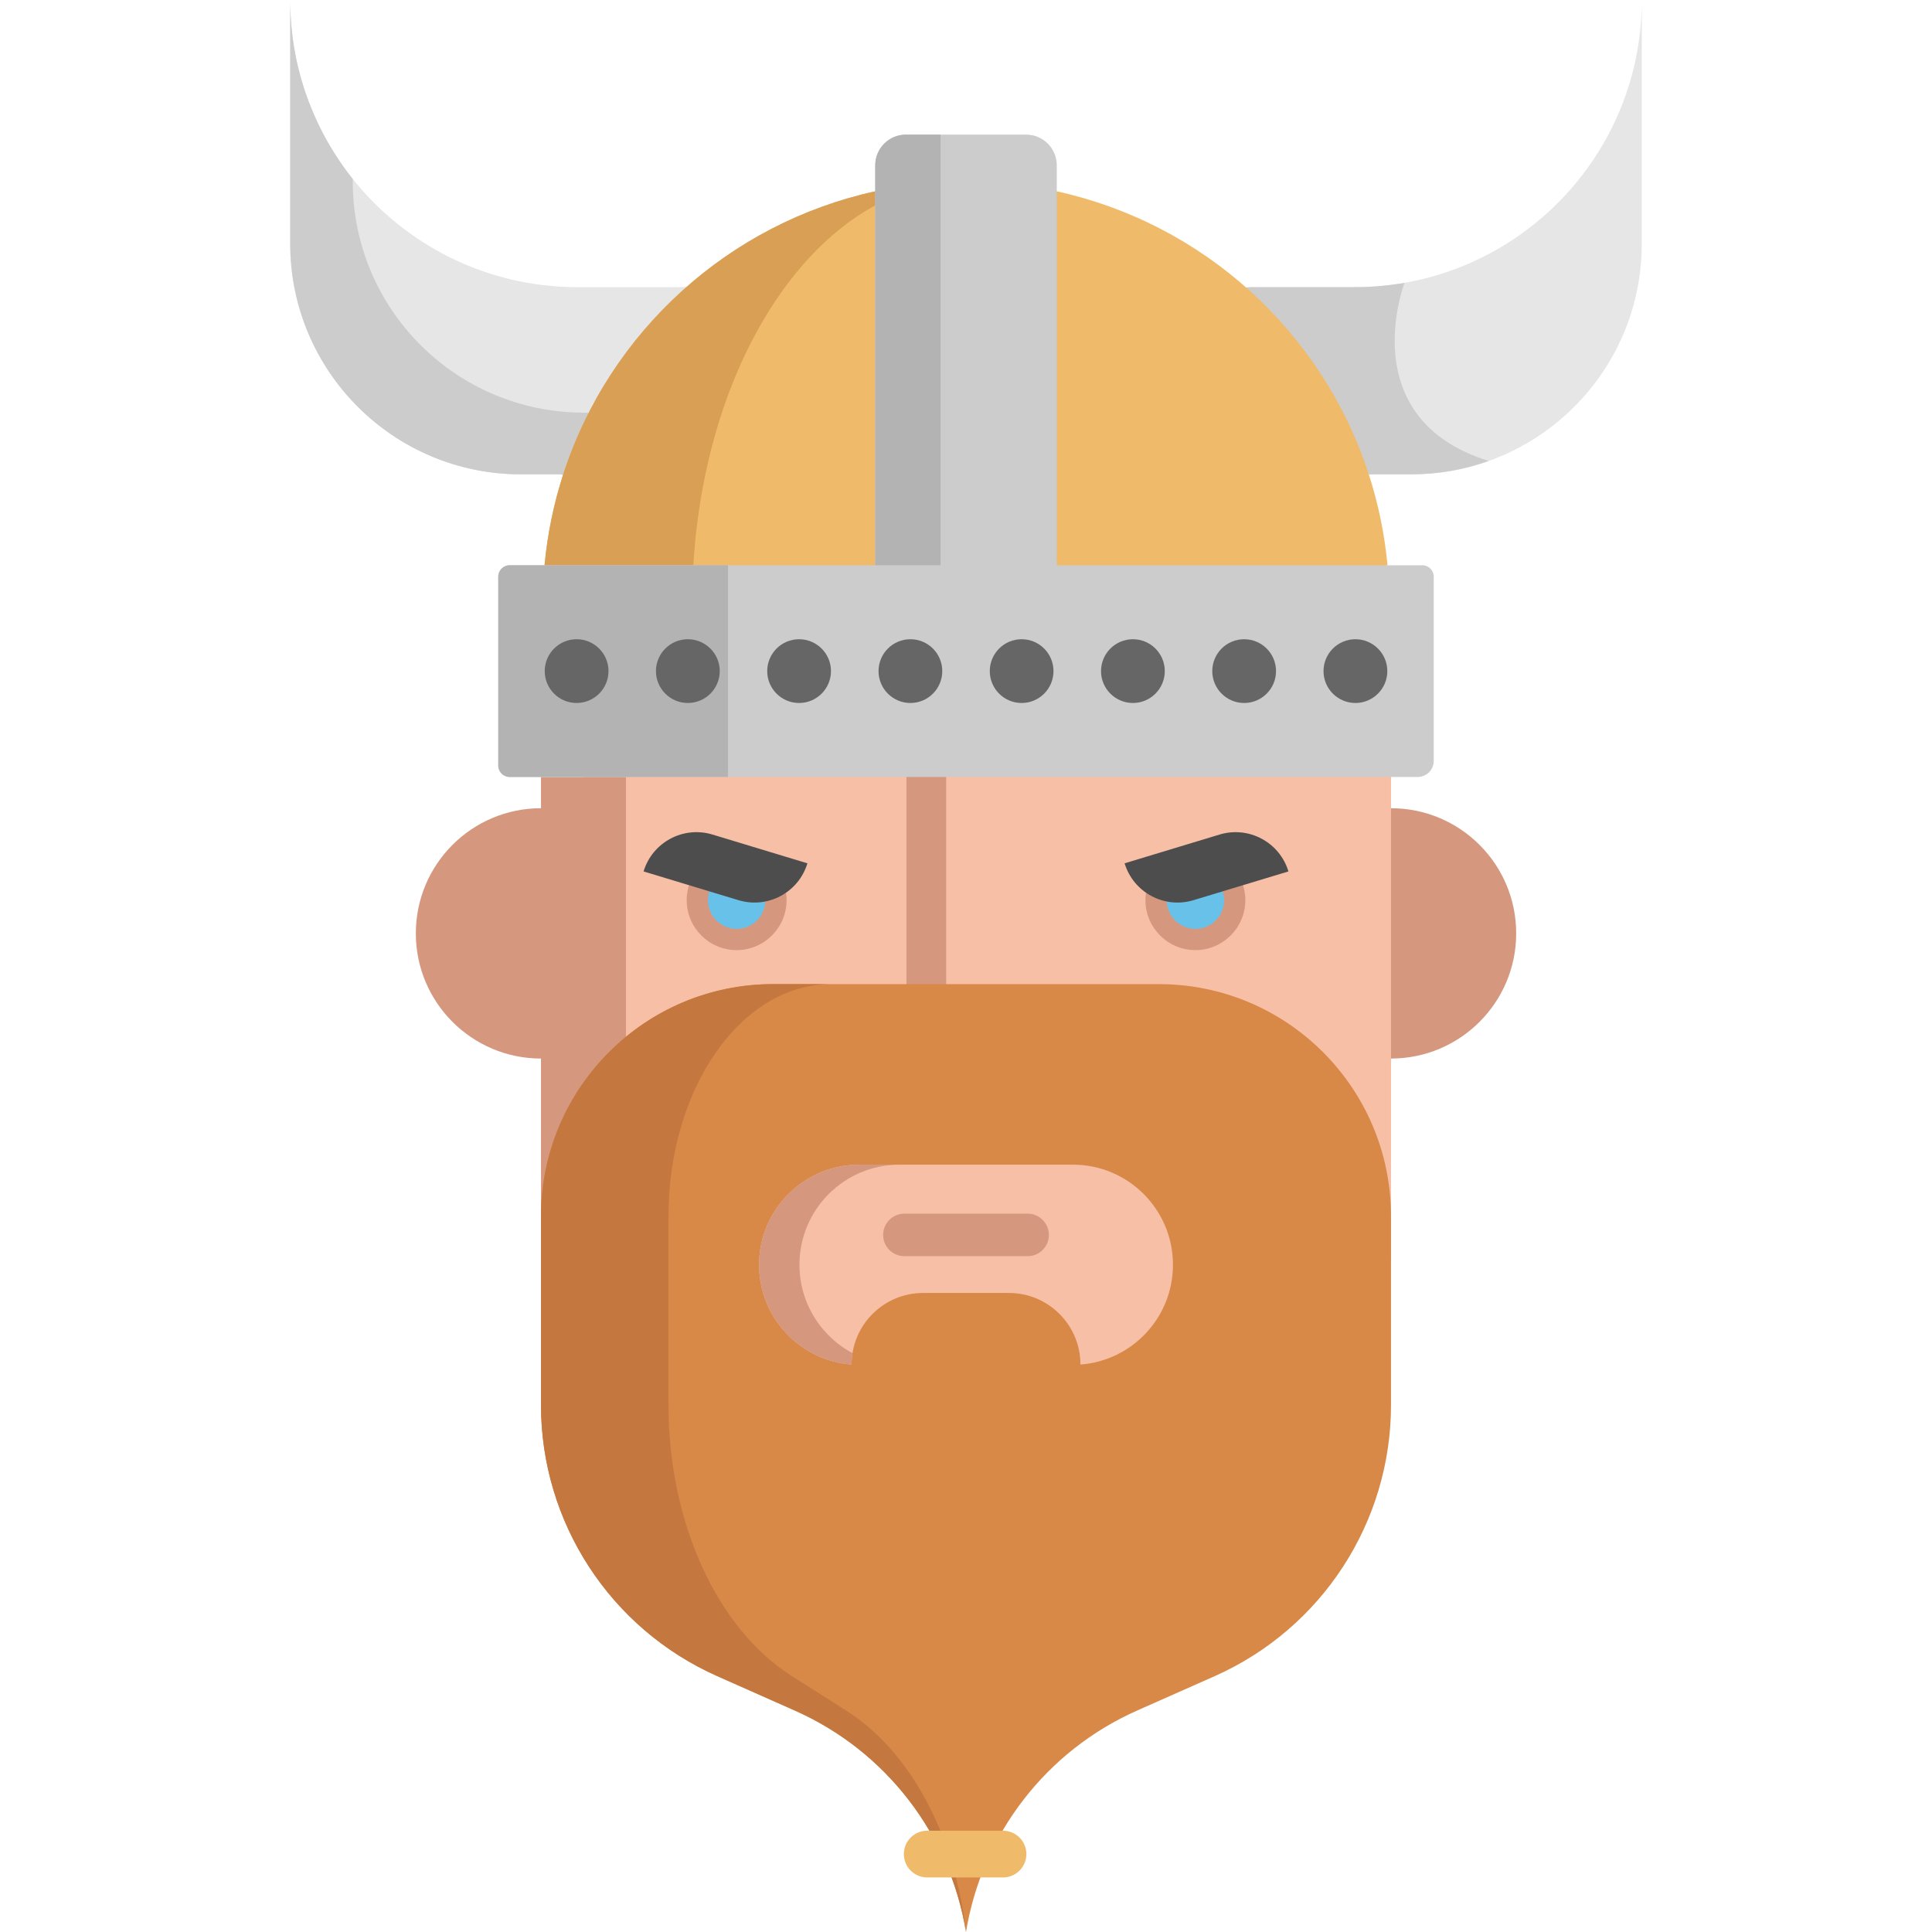
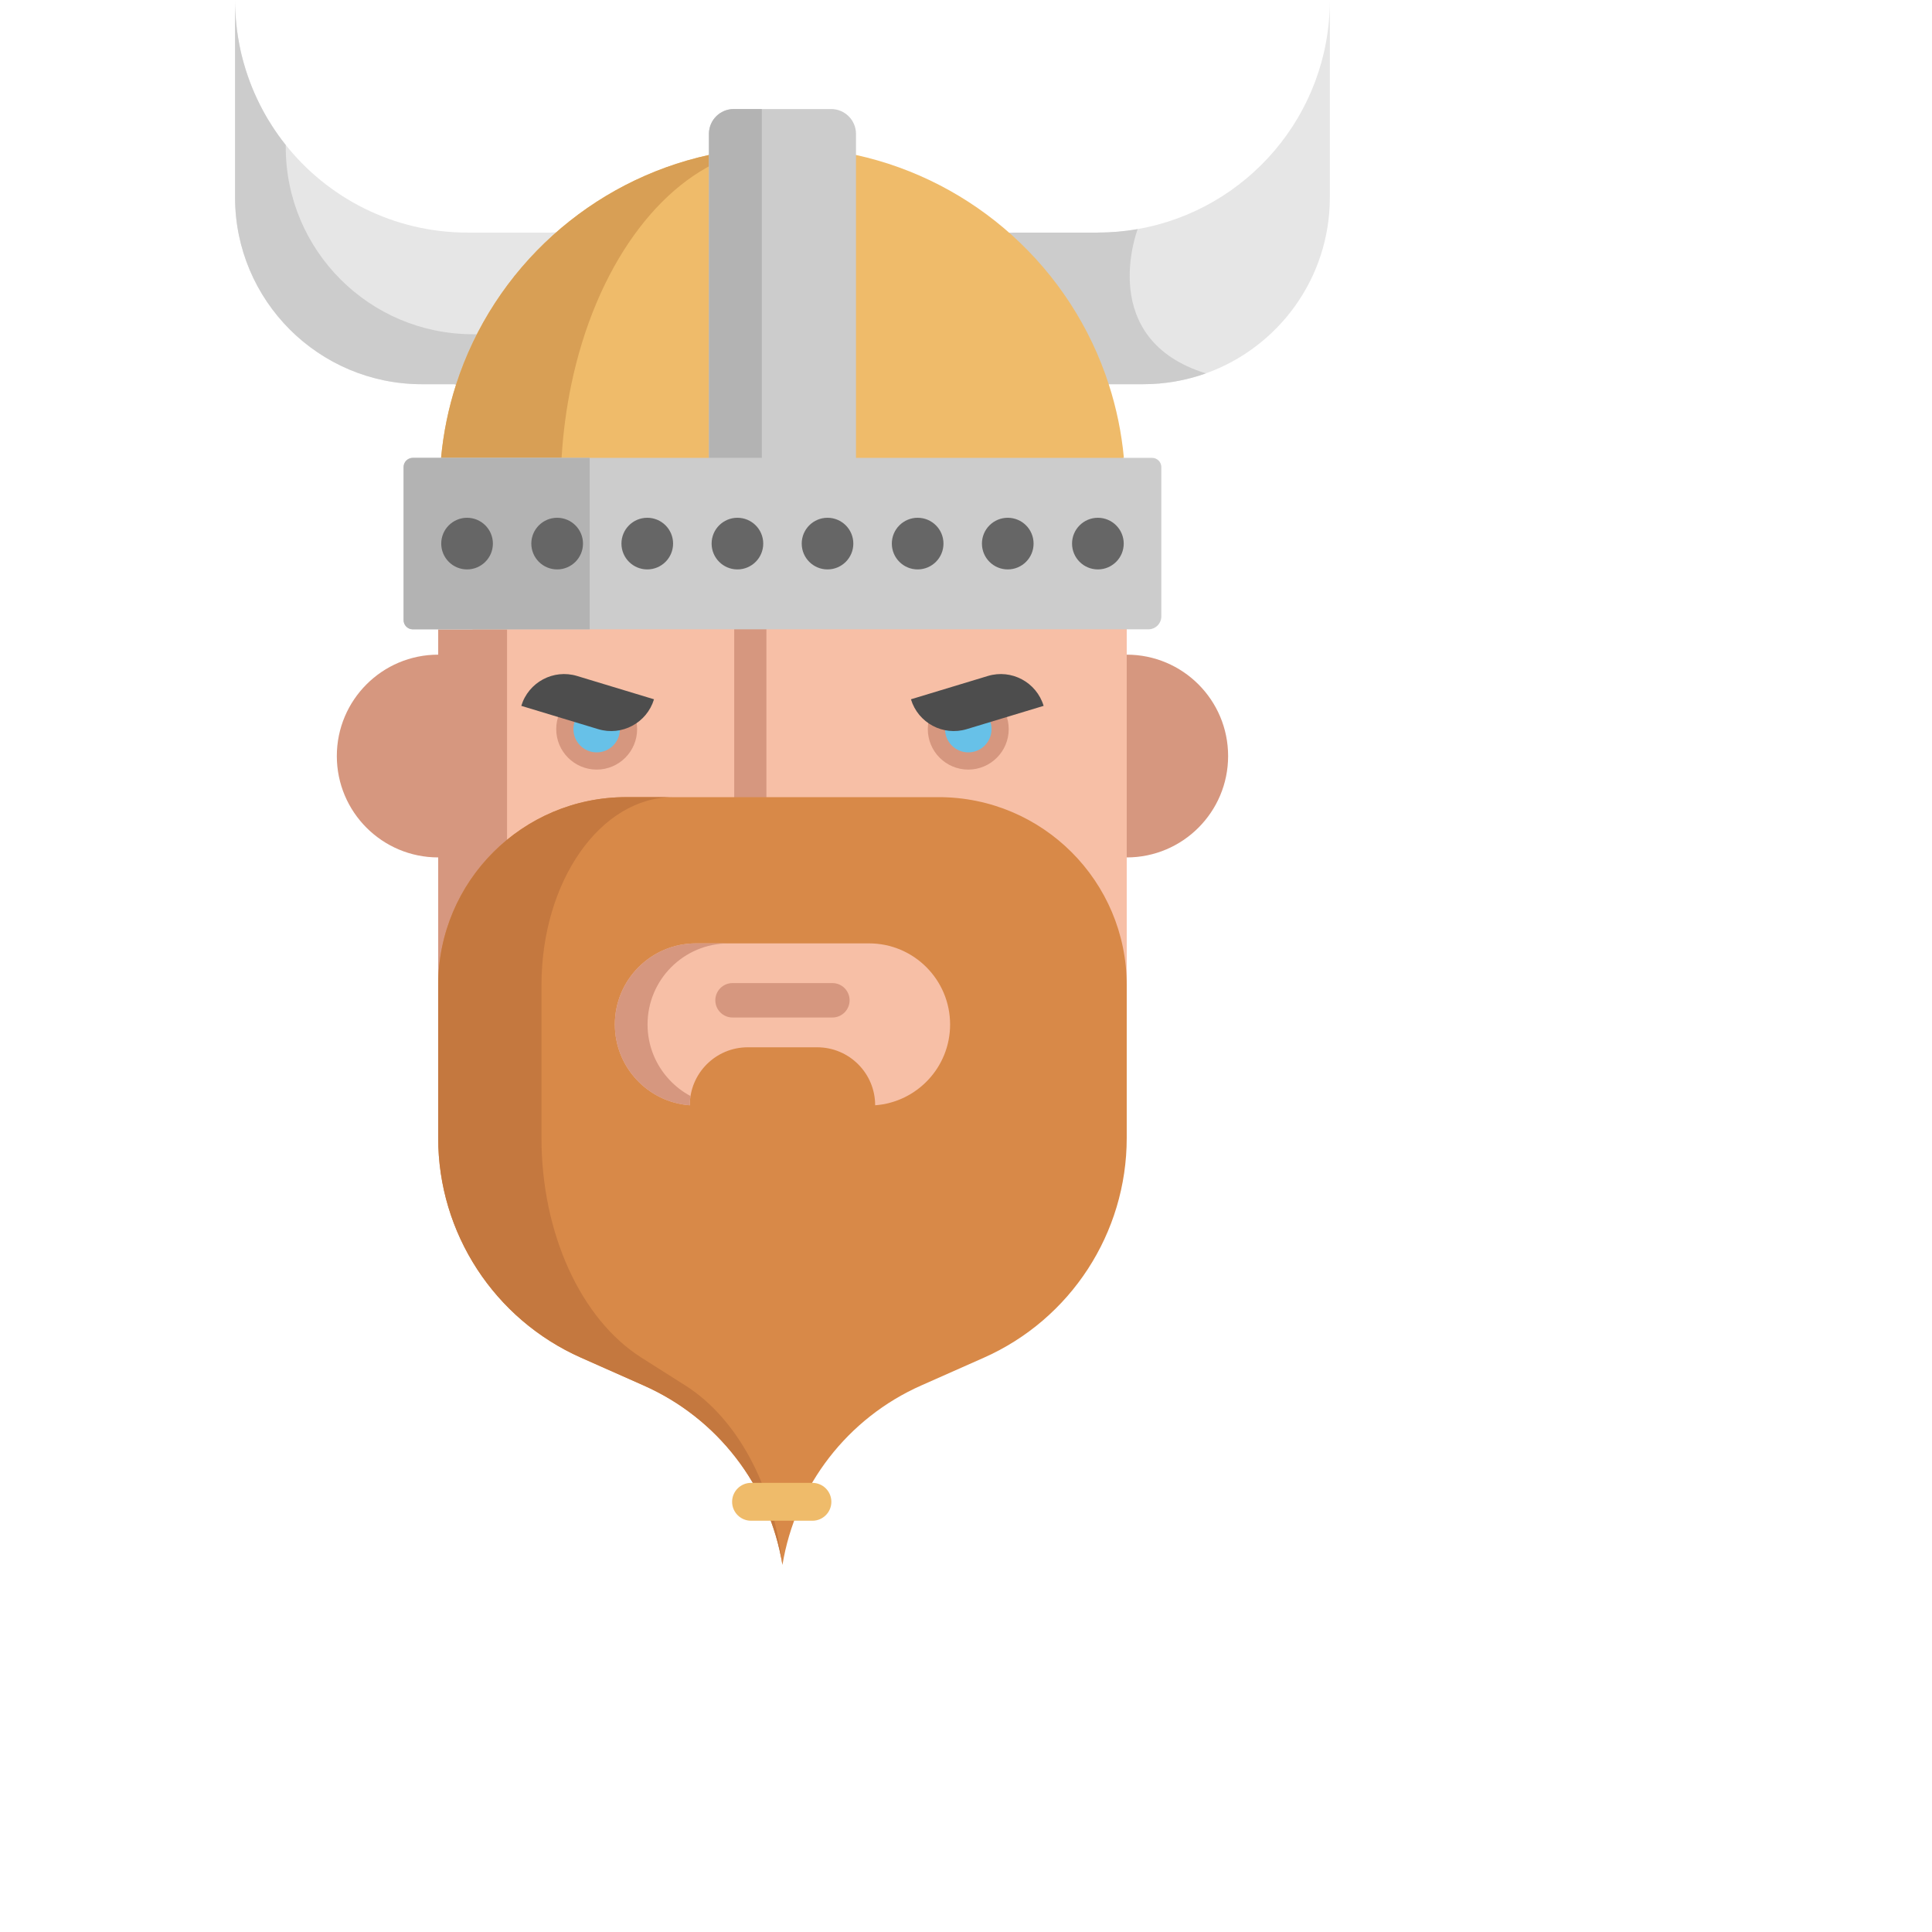
- <svg xmlns="http://www.w3.org/2000/svg" width="81" height="81" viewBox="0 0 81 81" fill="none">
+ <svg xmlns="http://www.w3.org/2000/svg" width="100" height="100" viewBox="0 0 100 100" fill="none">
  <path d="M30.7 11.917C29.092 13.364 28.188 18.406 27.195 20.352C26.769 21.188 26.053 20.379 23.604 19.914L23.518 19.887H21.84C16.497 19.887 12.167 15.557 12.167 10.216V0C12.167 0.089 12.168 0.176 12.17 0.265C12.17 0.312 12.172 0.356 12.174 0.401C12.176 0.474 12.179 0.547 12.183 0.62C12.188 0.714 12.194 0.811 12.201 0.905C12.206 0.971 12.211 1.035 12.217 1.099C12.222 1.169 12.229 1.238 12.238 1.308C12.238 1.313 12.238 1.317 12.24 1.32C12.247 1.404 12.258 1.486 12.268 1.57C12.302 1.83 12.345 2.088 12.395 2.341C12.407 2.409 12.421 2.475 12.436 2.543C12.48 2.748 12.528 2.951 12.584 3.15C12.598 3.207 12.614 3.266 12.632 3.323C12.867 4.141 13.186 4.924 13.578 5.661C13.614 5.729 13.651 5.797 13.688 5.863C13.735 5.945 13.781 6.027 13.827 6.107C13.865 6.169 13.9 6.23 13.94 6.29C14.134 6.609 14.344 6.919 14.567 7.217C14.622 7.29 14.678 7.361 14.735 7.434C16.939 10.238 20.362 12.039 24.208 12.039H28.504L30.7 11.917Z" fill="#E6E6E6" />
  <path d="M24.684 17.3C27.373 17.3 28.027 19.342 23.604 19.914L23.518 19.887H21.84C16.497 19.887 12.167 15.557 12.167 10.216V0C12.167 0.089 12.168 0.176 12.17 0.265C12.17 0.31 12.172 0.356 12.174 0.401C12.176 0.474 12.179 0.547 12.183 0.62C12.188 0.716 12.194 0.811 12.201 0.905C12.206 0.971 12.211 1.035 12.217 1.099C12.222 1.169 12.229 1.238 12.238 1.308C12.238 1.313 12.238 1.317 12.24 1.32C12.247 1.404 12.258 1.486 12.268 1.57C12.302 1.83 12.345 2.088 12.395 2.341C12.407 2.409 12.421 2.475 12.436 2.543C12.48 2.748 12.528 2.951 12.584 3.15C12.6 3.207 12.616 3.266 12.632 3.323C12.867 4.141 13.186 4.924 13.578 5.661C13.614 5.729 13.651 5.797 13.688 5.863C13.735 5.945 13.781 6.027 13.827 6.107C13.865 6.169 13.902 6.23 13.94 6.29C14.134 6.609 14.344 6.919 14.567 7.217C14.622 7.29 14.678 7.363 14.735 7.434C14.752 7.458 14.77 7.483 14.79 7.506V7.611C14.79 12.962 19.127 17.3 24.48 17.3H24.684Z" fill="#CCCCCC" />
  <path d="M68.833 0V10.216C68.833 14.417 66.157 17.991 62.414 19.326C61.399 19.689 60.303 19.887 59.162 19.887H57.482L54.967 19.912L54.698 19.914C54.65 19.766 54.6 19.62 54.545 19.474C53.49 16.642 51.181 14.139 48.996 12.171L52.496 12.039H56.794C57.508 12.039 58.207 11.977 58.886 11.859C58.886 11.857 58.886 11.857 58.886 11.857C64.539 10.869 68.833 5.936 68.833 0Z" fill="#E6E6E6" />
  <path d="M62.414 19.326C61.399 19.69 60.303 19.887 59.162 19.887H57.482L54.967 19.912L54.545 19.474C53.49 16.642 51.181 14.139 48.996 12.171L52.496 12.039H56.794C57.508 12.039 58.207 11.977 58.886 11.859C58.838 11.984 56.757 17.564 62.414 19.326Z" fill="#CCCCCC" />
  <path d="M58.319 33.885C61.218 33.885 63.567 36.234 63.567 39.132C63.567 42.03 61.217 44.38 58.319 44.38H22.681C19.783 44.38 17.434 42.03 17.434 39.132C17.434 36.234 19.783 33.885 22.681 33.885" fill="#D6977F" />
  <path d="M58.319 52.755V31.519H24.463V52.755" fill="#F7BFA6" />
  <path d="M26.245 52.754V32.574H22.681V52.754" fill="#D6977F" />
  <path d="M57.396 19.914C56.427 16.901 54.673 14.24 52.376 12.171C50.131 10.149 47.365 8.691 44.306 8.021H36.695C33.633 8.691 30.869 10.149 28.624 12.171C26.327 14.24 24.573 16.901 23.604 19.914C23.215 21.124 22.952 22.391 22.83 23.699L34.798 26.648L50.956 25.698L58.172 23.699C58.05 22.391 57.786 21.124 57.396 19.914Z" fill="#EFBB6A" />
  <path d="M39.669 30.391H38.003V43.442H39.669V30.391Z" fill="#D6977F" />
  <path d="M36.694 8.021H38.038C36.056 8.691 34.269 10.149 32.817 12.171C31.329 14.24 30.195 16.901 29.568 19.914C29.317 21.124 29.146 22.391 29.067 23.699H22.83C22.951 22.391 23.215 21.124 23.604 19.914C24.573 16.901 26.327 14.24 28.624 12.171C30.869 10.149 33.633 8.691 36.694 8.021Z" fill="#D89F55" />
  <path d="M59.634 23.699H58.171H44.306V8.021V6.93C44.306 6.219 43.73 5.644 43.02 5.644H37.98C37.27 5.644 36.695 6.219 36.695 6.929V8.021V23.699H22.831H21.366C21.103 23.699 20.89 23.913 20.89 24.176V32.097C20.89 32.36 21.103 32.574 21.366 32.574H59.44C59.81 32.574 60.11 32.273 60.11 31.904V24.176C60.11 23.913 59.897 23.699 59.634 23.699Z" fill="#CCCCCC" />
  <path d="M36.694 8.021V6.93C36.694 6.219 37.27 5.644 37.98 5.644H39.432V8.021V23.699H36.694V8.021V8.021Z" fill="#B3B3B3" />
  <path d="M30.046 23.699H30.522V32.574H21.366C21.103 32.574 20.89 32.36 20.89 32.097V24.176C20.89 23.913 21.103 23.699 21.366 23.699H24.771H26.64H30.046V23.699Z" fill="#B3B3B3" />
  <path d="M48.584 41.26H32.417C27.04 41.26 22.681 45.619 22.681 50.995V58.904C22.681 63.823 25.58 68.28 30.077 70.275L33.325 71.715C37.129 73.403 39.827 76.893 40.5 80.999C41.174 76.893 43.871 73.403 47.675 71.715L50.923 70.275C55.42 68.28 58.319 63.823 58.319 58.904V50.995C58.319 45.619 53.961 41.26 48.584 41.26Z" fill="#D88948" />
  <path d="M50.117 39.834C48.962 39.834 48.023 38.895 48.023 37.74C48.023 36.586 48.962 35.647 50.117 35.647C51.272 35.647 52.211 36.586 52.211 37.74C52.211 38.895 51.271 39.834 50.117 39.834Z" fill="#D6977F" />
  <path d="M50.118 38.943C50.782 38.943 51.321 38.404 51.321 37.74C51.321 37.075 50.782 36.537 50.118 36.537C49.453 36.537 48.915 37.075 48.915 37.74C48.915 38.404 49.453 38.943 50.118 38.943Z" fill="#67C1E8" />
  <path d="M30.884 39.834C29.729 39.834 28.79 38.895 28.79 37.74C28.79 36.586 29.729 35.647 30.884 35.647C32.038 35.647 32.977 36.586 32.977 37.74C32.978 38.895 32.038 39.834 30.884 39.834Z" fill="#D6977F" />
  <path d="M30.884 38.943C31.549 38.943 32.087 38.404 32.087 37.74C32.087 37.075 31.549 36.537 30.884 36.537C30.22 36.537 29.681 37.075 29.681 37.74C29.681 38.404 30.22 38.943 30.884 38.943Z" fill="#67C1E8" />
  <path d="M44.98 48.829H36.021C33.703 48.829 31.824 50.708 31.824 53.026C31.824 55.236 33.534 57.046 35.703 57.209C35.703 55.552 37.046 54.208 38.703 54.208H42.298C43.955 54.208 45.298 55.552 45.298 57.209C47.467 57.046 49.177 55.236 49.177 53.026C49.176 50.708 47.297 48.829 44.98 48.829Z" fill="#F7BFA6" />
  <path d="M33.517 53.026C33.517 54.131 33.945 55.136 34.643 55.884C34.957 56.223 35.328 56.51 35.739 56.729C35.714 56.886 35.702 57.044 35.702 57.208C34.616 57.128 33.647 56.635 32.95 55.884C32.252 55.136 31.824 54.131 31.824 53.026C31.824 50.707 33.702 48.829 36.021 48.829H37.714C35.395 48.829 33.517 50.707 33.517 53.026Z" fill="#D6977F" />
  <path d="M30.962 37.74L26.982 36.535C27.353 35.31 28.647 34.618 29.871 34.989L33.851 36.195C33.48 37.419 32.187 38.111 30.962 37.74Z" fill="#4D4D4D" />
  <path d="M47.15 36.195L51.13 34.989C52.354 34.618 53.648 35.31 54.018 36.535L50.038 37.74C48.814 38.111 47.52 37.419 47.15 36.195Z" fill="#4D4D4D" />
  <path d="M52.161 29.473C52.9 29.473 53.498 28.874 53.498 28.136C53.498 27.398 52.9 26.8 52.161 26.8C51.423 26.8 50.825 27.398 50.825 28.136C50.825 28.874 51.423 29.473 52.161 29.473Z" fill="#666666" />
  <path d="M47.498 29.473C48.236 29.473 48.834 28.874 48.834 28.136C48.834 27.398 48.236 26.8 47.498 26.8C46.76 26.8 46.161 27.398 46.161 28.136C46.161 28.874 46.76 29.473 47.498 29.473Z" fill="#666666" />
  <path d="M56.826 29.473C57.563 29.473 58.164 28.874 58.164 28.136C58.164 27.399 57.563 26.8 56.826 26.8C56.088 26.8 55.489 27.399 55.489 28.136C55.489 28.874 56.088 29.473 56.826 29.473Z" fill="#666666" />
  <path d="M42.832 29.473C43.571 29.473 44.168 28.874 44.168 28.136C44.168 27.399 43.571 26.8 42.832 26.8C42.094 26.8 41.497 27.399 41.497 28.136C41.497 28.874 42.094 29.473 42.832 29.473Z" fill="#666666" />
  <path d="M24.174 26.8C23.436 26.8 22.838 27.399 22.838 28.136C22.838 28.874 23.436 29.473 24.174 29.473C24.912 29.473 25.512 28.874 25.512 28.136C25.512 27.399 24.912 26.8 24.174 26.8Z" fill="#666666" />
  <path d="M38.169 29.473C38.907 29.473 39.505 28.874 39.505 28.136C39.505 27.398 38.907 26.8 38.169 26.8C37.431 26.8 36.833 27.398 36.833 28.136C36.833 28.874 37.431 29.473 38.169 29.473Z" fill="#666666" />
  <path d="M33.502 29.473C34.24 29.473 34.839 28.874 34.839 28.136C34.839 27.398 34.24 26.8 33.502 26.8C32.764 26.8 32.166 27.398 32.166 28.136C32.166 28.874 32.764 29.473 33.502 29.473Z" fill="#666666" />
  <path d="M27.501 28.136C27.501 28.874 28.1 29.473 28.838 29.473C29.575 29.473 30.176 28.874 30.176 28.136C30.176 27.399 29.575 26.8 28.838 26.8C28.1 26.8 27.501 27.399 27.501 28.136Z" fill="#666666" />
  <path d="M43.084 52.666H37.916C37.424 52.666 37.025 52.267 37.025 51.775C37.025 51.283 37.424 50.884 37.916 50.884H43.084C43.576 50.884 43.975 51.283 43.975 51.775C43.975 52.267 43.576 52.666 43.084 52.666Z" fill="#D6977F" />
  <path d="M40.5 81C39.826 76.892 37.13 73.403 33.325 71.716L30.077 70.274C25.581 68.28 22.681 63.823 22.681 58.905V50.996C22.681 45.618 27.04 41.259 32.416 41.259H34.842C31.078 41.259 28.027 45.618 28.027 50.996V58.905C28.027 63.823 30.057 68.28 33.204 70.274L35.478 71.716C38.14 73.403 40.029 76.892 40.5 81Z" fill="#C4783F" />
  <path d="M42.051 78.713H38.874C38.333 78.713 37.894 78.275 37.894 77.733C37.894 77.192 38.333 76.753 38.874 76.753H42.051C42.592 76.753 43.031 77.192 43.031 77.733C43.031 78.274 42.592 78.713 42.051 78.713Z" fill="#EFBB6A" />
</svg>
